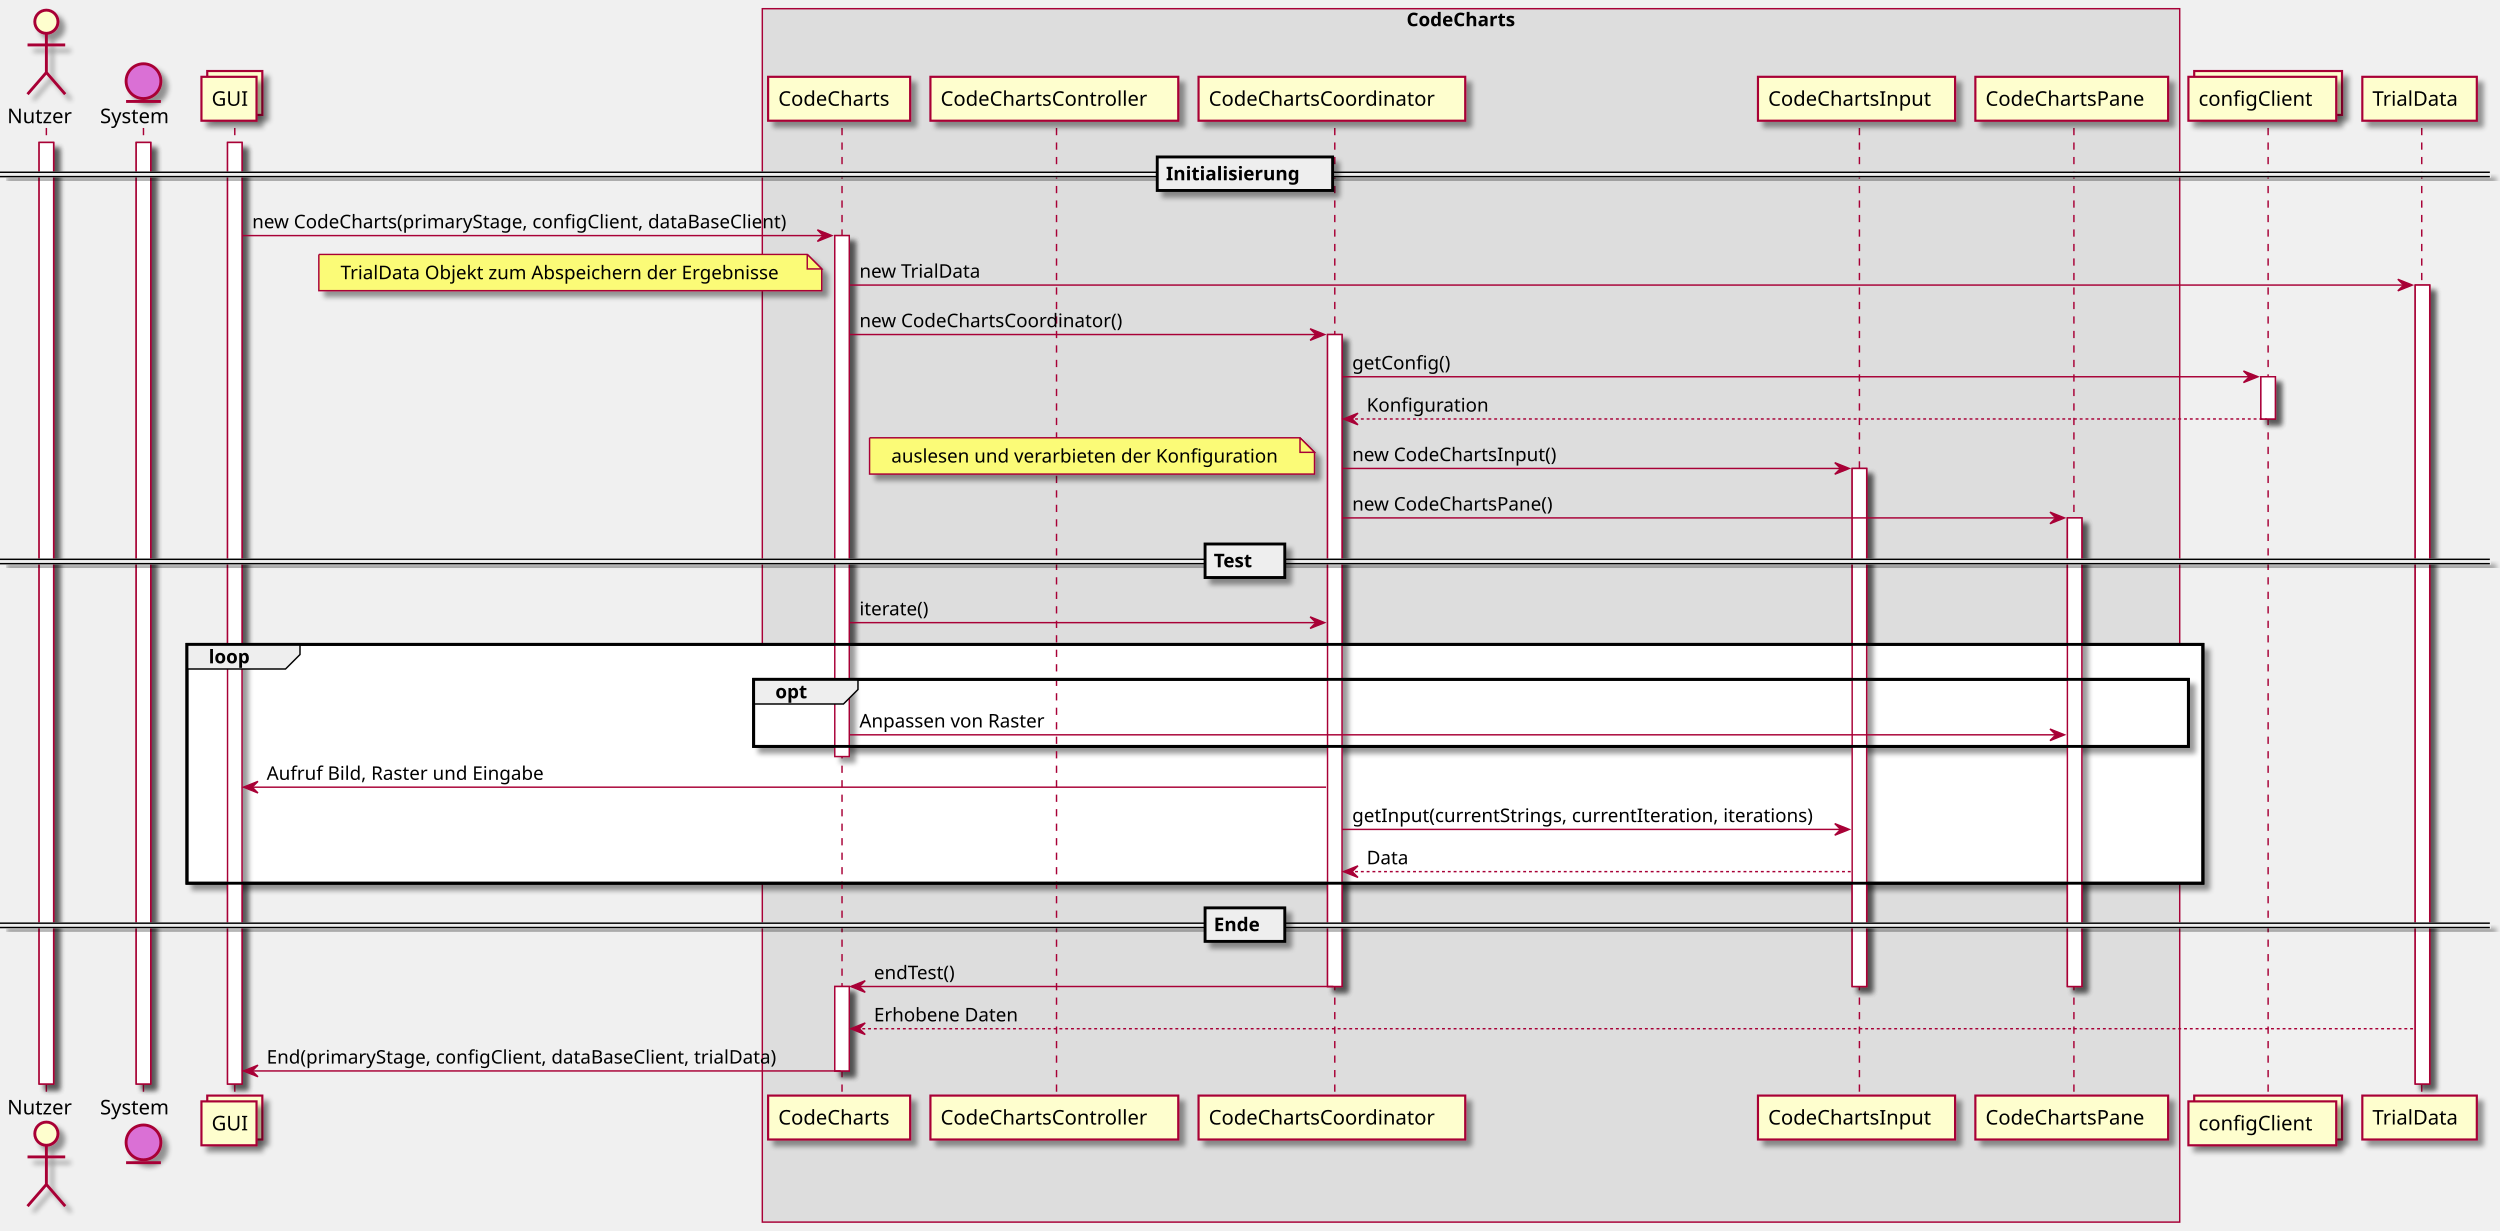
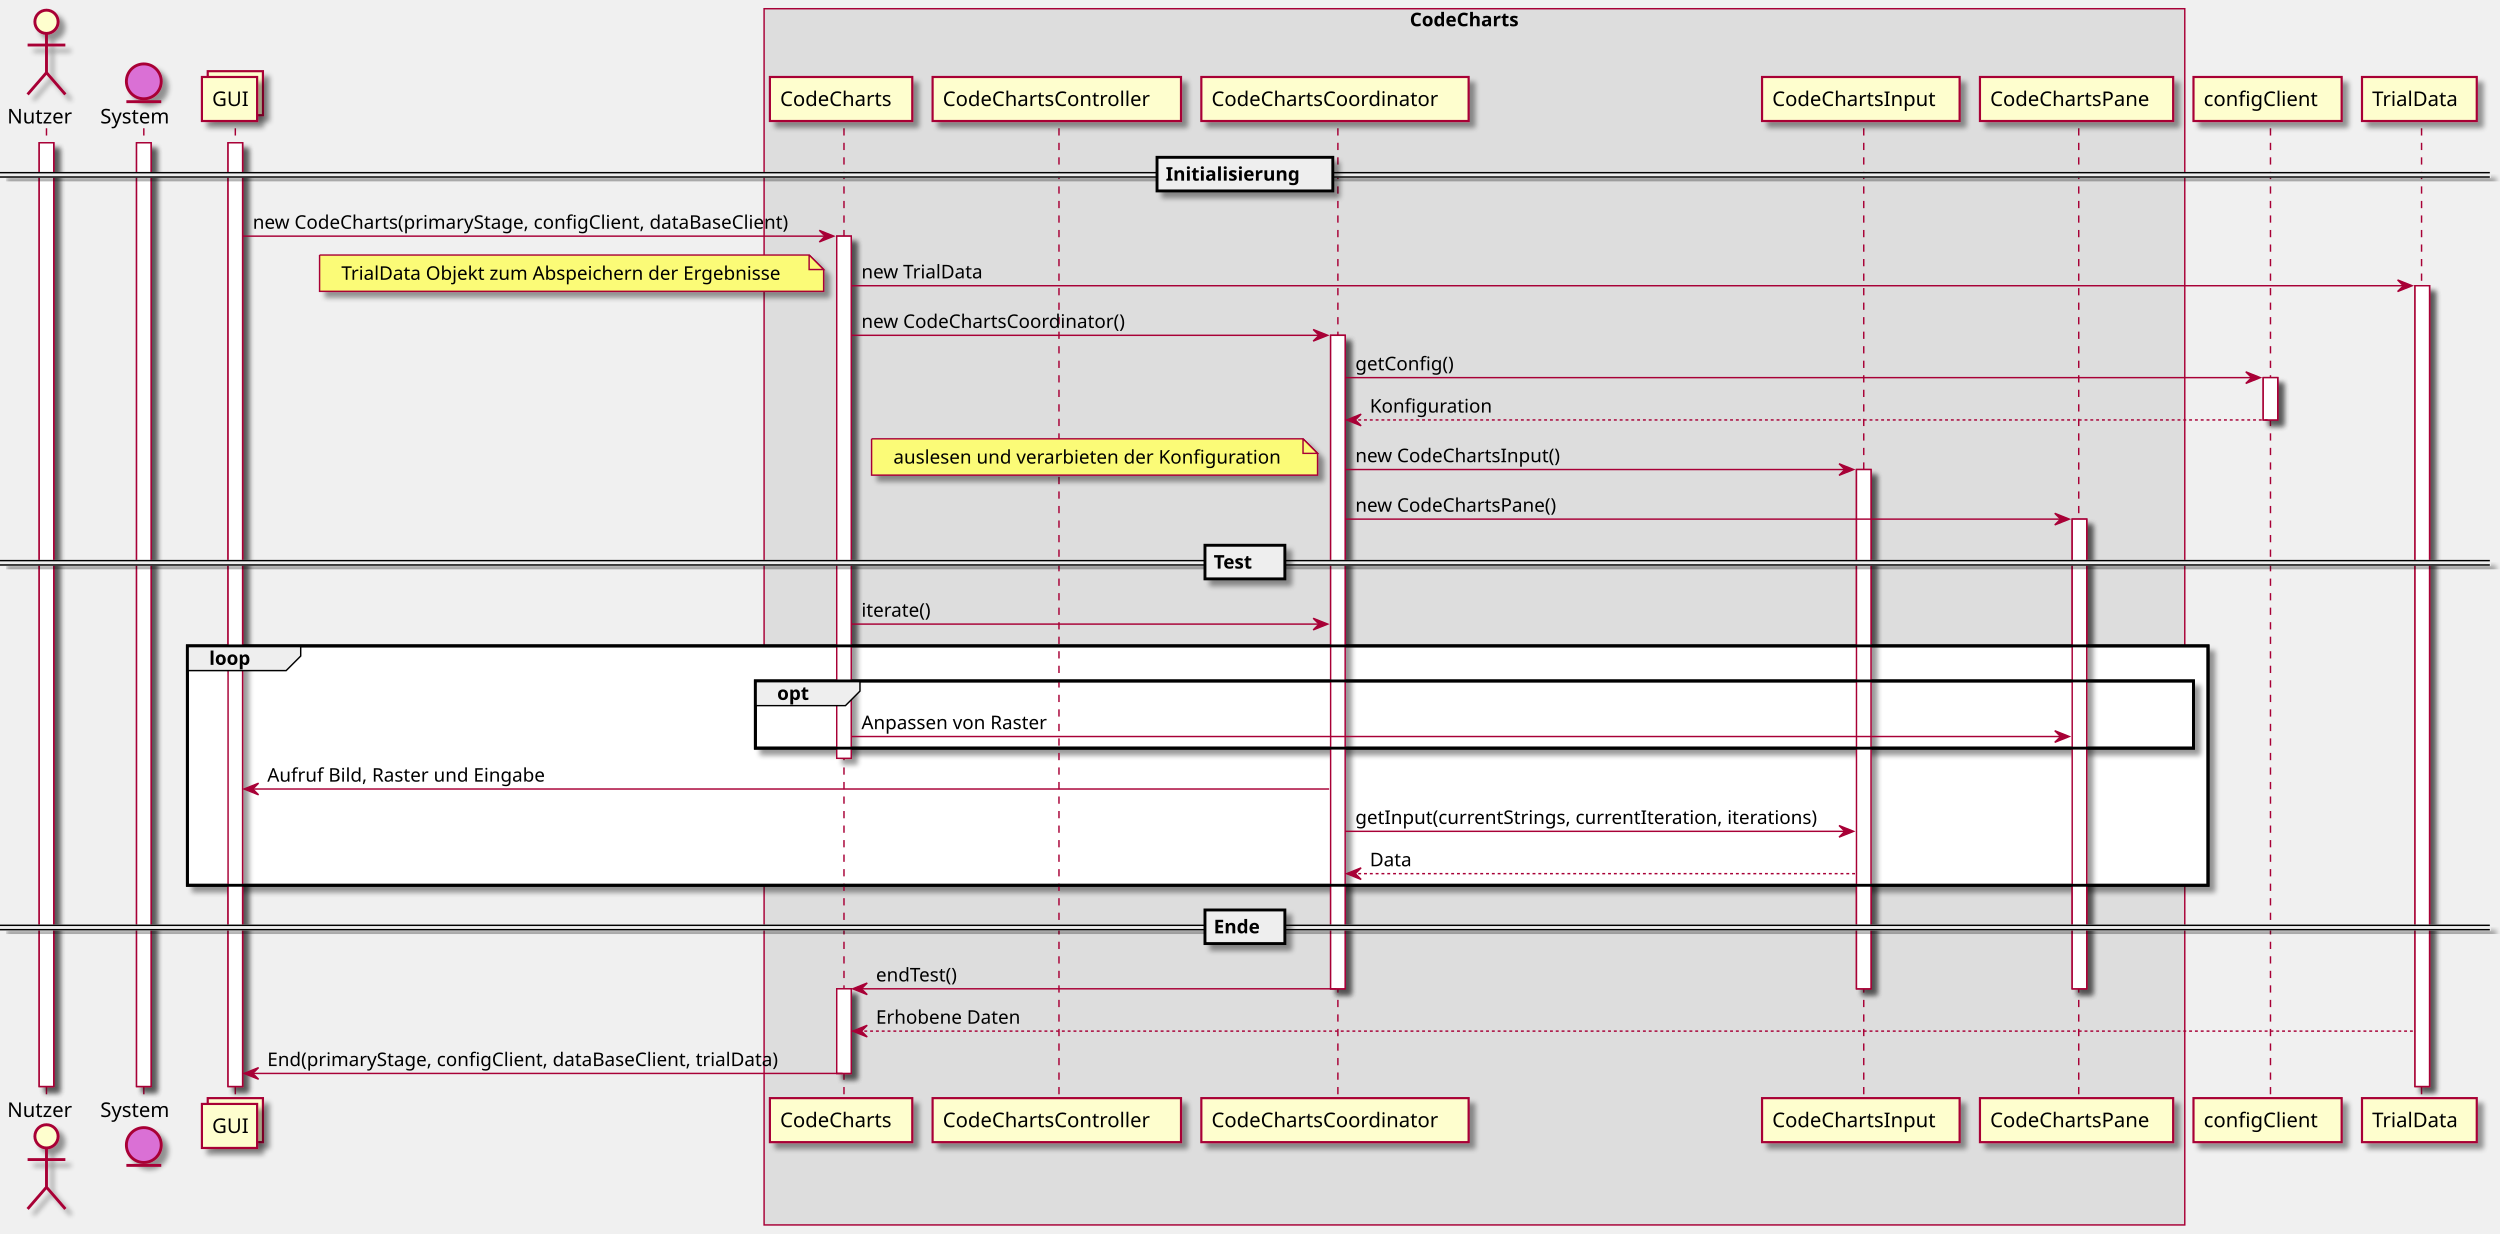
- <svg xmlns="http://www.w3.org/2000/svg" contentScriptType="application/ecmascript" contentStyleType="text/css" height="849px" preserveAspectRatio="none" style="width:1725px;height:849px;background:#FFFFFF;" version="1.1" viewBox="0 0 1725 849" width="1725px" zoomAndPan="magnify">
+ <svg xmlns="http://www.w3.org/2000/svg" contentScriptType="application/ecmascript" contentStyleType="text/css" height="849px" preserveAspectRatio="none" style="width:1721px;height:849px;background:#FFFFFF;" version="1.1" viewBox="0 0 1721 849" width="1721px" zoomAndPan="magnify">
  <defs>
-     <filter height="300%" id="fc5fi1wedt768" width="300%" x="-1" y="-1">
+     <filter height="300%" id="fg6ybosnzffri" width="300%" x="-1" y="-1">
      <feGaussianBlur result="blurOut" stdDeviation="2.0" />
      <feColorMatrix in="blurOut" result="blurOut2" type="matrix" values="0 0 0 0 0 0 0 0 0 0 0 0 0 0 0 0 0 0 .4 0" />
      <feOffset dx="4.0" dy="4.0" in="blurOut2" result="blurOut3" />
      <feBlend in="SourceGraphic" in2="blurOut3" mode="normal" />
    </filter>
  </defs>
  <g>
    <rect fill="#DDDDDD" height="837.25" style="stroke:#A80036;stroke-width:1.0;" width="978" x="526" y="6" />
    <text fill="#000000" font-family="sans-serif" font-size="13" font-weight="bold" lengthAdjust="spacing" textLength="89" x="970.5" y="18.067">CodeCharts</text>
-     <rect fill="#FFFFFF" filter="url(#fc5fi1wedt768)" height="649.656" style="stroke:#A80036;stroke-width:1.0;" width="10" x="27" y="98.297" />
-     <rect fill="#FFFFFF" filter="url(#fc5fi1wedt768)" height="649.656" style="stroke:#A80036;stroke-width:1.0;" width="10" x="94" y="98.297" />
-     <rect fill="#FFFFFF" filter="url(#fc5fi1wedt768)" height="649.656" style="stroke:#A80036;stroke-width:1.0;" width="10" x="157" y="98.297" />
-     <rect fill="#FFFFFF" filter="url(#fc5fi1wedt768)" height="359.461" style="stroke:#A80036;stroke-width:1.0;" width="10" x="576" y="162.562" />
-     <rect fill="#FFFFFF" filter="url(#fc5fi1wedt768)" height="58.266" style="stroke:#A80036;stroke-width:1.0;" width="10" x="576" y="680.688" />
-     <rect fill="#FFFFFF" filter="url(#fc5fi1wedt768)" height="449.859" style="stroke:#A80036;stroke-width:1.0;" width="10" x="916" y="230.828" />
-     <rect fill="#FFFFFF" filter="url(#fc5fi1wedt768)" height="357.461" style="stroke:#A80036;stroke-width:1.0;" width="10" x="1278" y="323.227" />
-     <rect fill="#FFFFFF" filter="url(#fc5fi1wedt768)" height="323.328" style="stroke:#A80036;stroke-width:1.0;" width="10" x="1426.5" y="357.359" />
-     <rect fill="#FFFFFF" filter="url(#fc5fi1wedt768)" height="29.133" style="stroke:#A80036;stroke-width:1.0;" width="10" x="1560" y="259.961" />
-     <rect fill="#FFFFFF" filter="url(#fc5fi1wedt768)" height="551.258" style="stroke:#A80036;stroke-width:1.0;" width="10" x="1666.5" y="196.695" />
-     <rect fill="#FFFFFF" filter="url(#fc5fi1wedt768)" height="164.797" style="stroke:#000000;stroke-width:2.0;" width="1391" x="129" y="444.625" />
-     <rect fill="#FFFFFF" filter="url(#fc5fi1wedt768)" height="46.266" style="stroke:#000000;stroke-width:2.0;" width="990" x="520" y="468.758" />
+     <rect fill="#FFFFFF" filter="url(#fg6ybosnzffri)" height="649.656" style="stroke:#A80036;stroke-width:1.0;" width="10" x="27" y="98.297" />
+     <rect fill="#FFFFFF" filter="url(#fg6ybosnzffri)" height="649.656" style="stroke:#A80036;stroke-width:1.0;" width="10" x="94" y="98.297" />
+     <rect fill="#FFFFFF" filter="url(#fg6ybosnzffri)" height="649.656" style="stroke:#A80036;stroke-width:1.0;" width="10" x="157" y="98.297" />
+     <rect fill="#FFFFFF" filter="url(#fg6ybosnzffri)" height="359.461" style="stroke:#A80036;stroke-width:1.0;" width="10" x="576" y="162.562" />
+     <rect fill="#FFFFFF" filter="url(#fg6ybosnzffri)" height="58.266" style="stroke:#A80036;stroke-width:1.0;" width="10" x="576" y="680.688" />
+     <rect fill="#FFFFFF" filter="url(#fg6ybosnzffri)" height="449.859" style="stroke:#A80036;stroke-width:1.0;" width="10" x="916" y="230.828" />
+     <rect fill="#FFFFFF" filter="url(#fg6ybosnzffri)" height="357.461" style="stroke:#A80036;stroke-width:1.0;" width="10" x="1278" y="323.227" />
+     <rect fill="#FFFFFF" filter="url(#fg6ybosnzffri)" height="323.328" style="stroke:#A80036;stroke-width:1.0;" width="10" x="1426.5" y="357.359" />
+     <rect fill="#FFFFFF" filter="url(#fg6ybosnzffri)" height="29.133" style="stroke:#A80036;stroke-width:1.0;" width="10" x="1558" y="259.961" />
+     <rect fill="#FFFFFF" filter="url(#fg6ybosnzffri)" height="551.258" style="stroke:#A80036;stroke-width:1.0;" width="10" x="1662.5" y="196.695" />
+     <rect fill="#FFFFFF" filter="url(#fg6ybosnzffri)" height="164.797" style="stroke:#000000;stroke-width:2.0;" width="1391" x="129" y="444.625" />
+     <rect fill="#FFFFFF" filter="url(#fg6ybosnzffri)" height="46.266" style="stroke:#000000;stroke-width:2.0;" width="990" x="520" y="468.758" />
    <line style="stroke:#A80036;stroke-width:1.0;stroke-dasharray:5.0,5.0;" x1="32" x2="32" y1="88.297" y2="756.953" />
    <line style="stroke:#A80036;stroke-width:1.0;stroke-dasharray:5.0,5.0;" x1="99" x2="99" y1="88.297" y2="756.953" />
    <line style="stroke:#A80036;stroke-width:1.0;stroke-dasharray:5.0,5.0;" x1="162" x2="162" y1="88.297" y2="756.953" />
    <line style="stroke:#A80036;stroke-width:1.0;stroke-dasharray:5.0,5.0;" x1="581" x2="581" y1="88.297" y2="756.953" />
    <line style="stroke:#A80036;stroke-width:1.0;stroke-dasharray:5.0,5.0;" x1="729" x2="729" y1="88.297" y2="756.953" />
    <line style="stroke:#A80036;stroke-width:1.0;stroke-dasharray:5.0,5.0;" x1="921" x2="921" y1="88.297" y2="756.953" />
    <line style="stroke:#A80036;stroke-width:1.0;stroke-dasharray:5.0,5.0;" x1="1283" x2="1283" y1="88.297" y2="756.953" />
    <line style="stroke:#A80036;stroke-width:1.0;stroke-dasharray:5.0,5.0;" x1="1431" x2="1431" y1="88.297" y2="756.953" />
-     <line style="stroke:#A80036;stroke-width:1.0;stroke-dasharray:5.0,5.0;" x1="1565" x2="1565" y1="88.297" y2="756.953" />
-     <line style="stroke:#A80036;stroke-width:1.0;stroke-dasharray:5.0,5.0;" x1="1671" x2="1671" y1="88.297" y2="756.953" />
+     <line style="stroke:#A80036;stroke-width:1.0;stroke-dasharray:5.0,5.0;" x1="1563" x2="1563" y1="88.297" y2="756.953" />
+     <line style="stroke:#A80036;stroke-width:1.0;stroke-dasharray:5.0,5.0;" x1="1667" x2="1667" y1="88.297" y2="756.953" />
    <text fill="#000000" font-family="sans-serif" font-size="14" lengthAdjust="spacing" textLength="48" x="5" y="84.995">Nutzer</text>
-     <ellipse cx="32" cy="15" fill="#FEFECE" filter="url(#fc5fi1wedt768)" rx="8" ry="8" style="stroke:#A80036;stroke-width:2.0;" />
-     <path d="M32,23 L32,50 M19,31 L45,31 M32,50 L19,65 M32,50 L45,65 " fill="none" filter="url(#fc5fi1wedt768)" style="stroke:#A80036;stroke-width:2.0;" />
+     <ellipse cx="32" cy="15" fill="#FEFECE" filter="url(#fg6ybosnzffri)" rx="8" ry="8" style="stroke:#A80036;stroke-width:2.0;" />
+     <path d="M32,23 L32,50 M19,31 L45,31 M32,50 L19,65 M32,50 L45,65 " fill="none" filter="url(#fg6ybosnzffri)" style="stroke:#A80036;stroke-width:2.0;" />
    <text fill="#000000" font-family="sans-serif" font-size="14" lengthAdjust="spacing" textLength="48" x="5" y="768.948">Nutzer</text>
-     <ellipse cx="32" cy="782.25" fill="#FEFECE" filter="url(#fc5fi1wedt768)" rx="8" ry="8" style="stroke:#A80036;stroke-width:2.0;" />
-     <path d="M32,790.25 L32,817.25 M19,798.25 L45,798.25 M32,817.25 L19,832.25 M32,817.25 L45,832.25 " fill="none" filter="url(#fc5fi1wedt768)" style="stroke:#A80036;stroke-width:2.0;" />
+     <ellipse cx="32" cy="782.25" fill="#FEFECE" filter="url(#fg6ybosnzffri)" rx="8" ry="8" style="stroke:#A80036;stroke-width:2.0;" />
+     <path d="M32,790.25 L32,817.25 M19,798.25 L45,798.25 M32,817.25 L19,832.25 M32,817.25 L45,832.25 " fill="none" filter="url(#fg6ybosnzffri)" style="stroke:#A80036;stroke-width:2.0;" />
    <text fill="#000000" font-family="sans-serif" font-size="14" lengthAdjust="spacing" textLength="54" x="69" y="84.995">System</text>
-     <ellipse cx="99" cy="56" fill="#DA70D5" filter="url(#fc5fi1wedt768)" rx="12" ry="12" style="stroke:#A80036;stroke-width:2.0;" />
+     <ellipse cx="99" cy="56" fill="#DA70D5" filter="url(#fg6ybosnzffri)" rx="12" ry="12" style="stroke:#A80036;stroke-width:2.0;" />
    <line style="stroke:#A80036;stroke-width:2.0;" x1="87" x2="111" y1="70" y2="70" />
    <text fill="#000000" font-family="sans-serif" font-size="14" lengthAdjust="spacing" textLength="54" x="69" y="768.948">System</text>
-     <ellipse cx="99" cy="788.25" fill="#DA70D5" filter="url(#fc5fi1wedt768)" rx="12" ry="12" style="stroke:#A80036;stroke-width:2.0;" />
+     <ellipse cx="99" cy="788.25" fill="#DA70D5" filter="url(#fg6ybosnzffri)" rx="12" ry="12" style="stroke:#A80036;stroke-width:2.0;" />
    <line style="stroke:#A80036;stroke-width:2.0;" x1="87" x2="111" y1="802.25" y2="802.25" />
-     <rect fill="#FEFECE" filter="url(#fc5fi1wedt768)" height="30.297" style="stroke:#A80036;stroke-width:1.5;" width="38" x="143" y="49" />
-     <rect fill="#FEFECE" filter="url(#fc5fi1wedt768)" height="30.297" style="stroke:#A80036;stroke-width:1.5;" width="38" x="139" y="53" />
+     <rect fill="#FEFECE" filter="url(#fg6ybosnzffri)" height="30.297" style="stroke:#A80036;stroke-width:1.5;" width="38" x="143" y="49" />
+     <rect fill="#FEFECE" filter="url(#fg6ybosnzffri)" height="30.297" style="stroke:#A80036;stroke-width:1.5;" width="38" x="139" y="53" />
    <text fill="#000000" font-family="sans-serif" font-size="14" lengthAdjust="spacing" textLength="24" x="146" y="72.995">GUI</text>
-     <rect fill="#FEFECE" filter="url(#fc5fi1wedt768)" height="30.297" style="stroke:#A80036;stroke-width:1.5;" width="38" x="143" y="755.953" />
-     <rect fill="#FEFECE" filter="url(#fc5fi1wedt768)" height="30.297" style="stroke:#A80036;stroke-width:1.5;" width="38" x="139" y="759.953" />
+     <rect fill="#FEFECE" filter="url(#fg6ybosnzffri)" height="30.297" style="stroke:#A80036;stroke-width:1.5;" width="38" x="143" y="755.953" />
+     <rect fill="#FEFECE" filter="url(#fg6ybosnzffri)" height="30.297" style="stroke:#A80036;stroke-width:1.5;" width="38" x="139" y="759.953" />
    <text fill="#000000" font-family="sans-serif" font-size="14" lengthAdjust="spacing" textLength="24" x="146" y="779.948">GUI</text>
-     <rect fill="#FEFECE" filter="url(#fc5fi1wedt768)" height="30.297" style="stroke:#A80036;stroke-width:1.5;" width="98" x="530" y="53" />
+     <rect fill="#FEFECE" filter="url(#fg6ybosnzffri)" height="30.297" style="stroke:#A80036;stroke-width:1.5;" width="98" x="530" y="53" />
    <text fill="#000000" font-family="sans-serif" font-size="14" lengthAdjust="spacing" textLength="84" x="537" y="72.995">CodeCharts</text>
-     <rect fill="#FEFECE" filter="url(#fc5fi1wedt768)" height="30.297" style="stroke:#A80036;stroke-width:1.5;" width="98" x="530" y="755.953" />
+     <rect fill="#FEFECE" filter="url(#fg6ybosnzffri)" height="30.297" style="stroke:#A80036;stroke-width:1.5;" width="98" x="530" y="755.953" />
    <text fill="#000000" font-family="sans-serif" font-size="14" lengthAdjust="spacing" textLength="84" x="537" y="775.948">CodeCharts</text>
-     <rect fill="#FEFECE" filter="url(#fc5fi1wedt768)" height="30.297" style="stroke:#A80036;stroke-width:1.5;" width="171" x="642" y="53" />
+     <rect fill="#FEFECE" filter="url(#fg6ybosnzffri)" height="30.297" style="stroke:#A80036;stroke-width:1.5;" width="171" x="642" y="53" />
    <text fill="#000000" font-family="sans-serif" font-size="14" lengthAdjust="spacing" textLength="157" x="649" y="72.995">CodeChartsController</text>
-     <rect fill="#FEFECE" filter="url(#fc5fi1wedt768)" height="30.297" style="stroke:#A80036;stroke-width:1.5;" width="171" x="642" y="755.953" />
+     <rect fill="#FEFECE" filter="url(#fg6ybosnzffri)" height="30.297" style="stroke:#A80036;stroke-width:1.5;" width="171" x="642" y="755.953" />
    <text fill="#000000" font-family="sans-serif" font-size="14" lengthAdjust="spacing" textLength="157" x="649" y="775.948">CodeChartsController</text>
-     <rect fill="#FEFECE" filter="url(#fc5fi1wedt768)" height="30.297" style="stroke:#A80036;stroke-width:1.5;" width="184" x="827" y="53" />
+     <rect fill="#FEFECE" filter="url(#fg6ybosnzffri)" height="30.297" style="stroke:#A80036;stroke-width:1.5;" width="184" x="827" y="53" />
    <text fill="#000000" font-family="sans-serif" font-size="14" lengthAdjust="spacing" textLength="170" x="834" y="72.995">CodeChartsCoordinator</text>
-     <rect fill="#FEFECE" filter="url(#fc5fi1wedt768)" height="30.297" style="stroke:#A80036;stroke-width:1.5;" width="184" x="827" y="755.953" />
+     <rect fill="#FEFECE" filter="url(#fg6ybosnzffri)" height="30.297" style="stroke:#A80036;stroke-width:1.5;" width="184" x="827" y="755.953" />
    <text fill="#000000" font-family="sans-serif" font-size="14" lengthAdjust="spacing" textLength="170" x="834" y="775.948">CodeChartsCoordinator</text>
-     <rect fill="#FEFECE" filter="url(#fc5fi1wedt768)" height="30.297" style="stroke:#A80036;stroke-width:1.5;" width="136" x="1213" y="53" />
+     <rect fill="#FEFECE" filter="url(#fg6ybosnzffri)" height="30.297" style="stroke:#A80036;stroke-width:1.5;" width="136" x="1213" y="53" />
    <text fill="#000000" font-family="sans-serif" font-size="14" lengthAdjust="spacing" textLength="122" x="1220" y="72.995">CodeChartsInput</text>
-     <rect fill="#FEFECE" filter="url(#fc5fi1wedt768)" height="30.297" style="stroke:#A80036;stroke-width:1.5;" width="136" x="1213" y="755.953" />
+     <rect fill="#FEFECE" filter="url(#fg6ybosnzffri)" height="30.297" style="stroke:#A80036;stroke-width:1.5;" width="136" x="1213" y="755.953" />
    <text fill="#000000" font-family="sans-serif" font-size="14" lengthAdjust="spacing" textLength="122" x="1220" y="775.948">CodeChartsInput</text>
-     <rect fill="#FEFECE" filter="url(#fc5fi1wedt768)" height="30.297" style="stroke:#A80036;stroke-width:1.5;" width="133" x="1363" y="53" />
+     <rect fill="#FEFECE" filter="url(#fg6ybosnzffri)" height="30.297" style="stroke:#A80036;stroke-width:1.5;" width="133" x="1363" y="53" />
    <text fill="#000000" font-family="sans-serif" font-size="14" lengthAdjust="spacing" textLength="119" x="1370" y="72.995">CodeChartsPane</text>
-     <rect fill="#FEFECE" filter="url(#fc5fi1wedt768)" height="30.297" style="stroke:#A80036;stroke-width:1.5;" width="133" x="1363" y="755.953" />
+     <rect fill="#FEFECE" filter="url(#fg6ybosnzffri)" height="30.297" style="stroke:#A80036;stroke-width:1.5;" width="133" x="1363" y="755.953" />
    <text fill="#000000" font-family="sans-serif" font-size="14" lengthAdjust="spacing" textLength="119" x="1370" y="775.948">CodeChartsPane</text>
-     <rect fill="#FEFECE" filter="url(#fc5fi1wedt768)" height="30.297" style="stroke:#A80036;stroke-width:1.5;" width="102" x="1514" y="49" />
-     <rect fill="#FEFECE" filter="url(#fc5fi1wedt768)" height="30.297" style="stroke:#A80036;stroke-width:1.5;" width="102" x="1510" y="53" />
+     <rect fill="#FEFECE" filter="url(#fg6ybosnzffri)" height="30.297" style="stroke:#A80036;stroke-width:1.5;" width="102" x="1510" y="53" />
    <text fill="#000000" font-family="sans-serif" font-size="14" lengthAdjust="spacing" textLength="88" x="1517" y="72.995">configClient</text>
-     <rect fill="#FEFECE" filter="url(#fc5fi1wedt768)" height="30.297" style="stroke:#A80036;stroke-width:1.5;" width="102" x="1514" y="755.953" />
-     <rect fill="#FEFECE" filter="url(#fc5fi1wedt768)" height="30.297" style="stroke:#A80036;stroke-width:1.5;" width="102" x="1510" y="759.953" />
-     <text fill="#000000" font-family="sans-serif" font-size="14" lengthAdjust="spacing" textLength="88" x="1517" y="779.948">configClient</text>
-     <rect fill="#FEFECE" filter="url(#fc5fi1wedt768)" height="30.297" style="stroke:#A80036;stroke-width:1.5;" width="79" x="1630" y="53" />
-     <text fill="#000000" font-family="sans-serif" font-size="14" lengthAdjust="spacing" textLength="65" x="1637" y="72.995">TrialData</text>
-     <rect fill="#FEFECE" filter="url(#fc5fi1wedt768)" height="30.297" style="stroke:#A80036;stroke-width:1.5;" width="79" x="1630" y="755.953" />
-     <text fill="#000000" font-family="sans-serif" font-size="14" lengthAdjust="spacing" textLength="65" x="1637" y="775.948">TrialData</text>
-     <rect fill="#FFFFFF" filter="url(#fc5fi1wedt768)" height="649.656" style="stroke:#A80036;stroke-width:1.0;" width="10" x="27" y="98.297" />
-     <rect fill="#FFFFFF" filter="url(#fc5fi1wedt768)" height="649.656" style="stroke:#A80036;stroke-width:1.0;" width="10" x="94" y="98.297" />
-     <rect fill="#FFFFFF" filter="url(#fc5fi1wedt768)" height="649.656" style="stroke:#A80036;stroke-width:1.0;" width="10" x="157" y="98.297" />
-     <rect fill="#FFFFFF" filter="url(#fc5fi1wedt768)" height="359.461" style="stroke:#A80036;stroke-width:1.0;" width="10" x="576" y="162.562" />
-     <rect fill="#FFFFFF" filter="url(#fc5fi1wedt768)" height="58.266" style="stroke:#A80036;stroke-width:1.0;" width="10" x="576" y="680.688" />
-     <rect fill="#FFFFFF" filter="url(#fc5fi1wedt768)" height="449.859" style="stroke:#A80036;stroke-width:1.0;" width="10" x="916" y="230.828" />
-     <rect fill="#FFFFFF" filter="url(#fc5fi1wedt768)" height="357.461" style="stroke:#A80036;stroke-width:1.0;" width="10" x="1278" y="323.227" />
-     <rect fill="#FFFFFF" filter="url(#fc5fi1wedt768)" height="323.328" style="stroke:#A80036;stroke-width:1.0;" width="10" x="1426.5" y="357.359" />
-     <rect fill="#FFFFFF" filter="url(#fc5fi1wedt768)" height="29.133" style="stroke:#A80036;stroke-width:1.0;" width="10" x="1560" y="259.961" />
-     <rect fill="#FFFFFF" filter="url(#fc5fi1wedt768)" height="551.258" style="stroke:#A80036;stroke-width:1.0;" width="10" x="1666.5" y="196.695" />
-     <rect fill="#EEEEEE" filter="url(#fc5fi1wedt768)" height="3" style="stroke:#EEEEEE;stroke-width:1.0;" width="1718" x="0" y="118.863" />
-     <line style="stroke:#000000;stroke-width:1.0;" x1="0" x2="1718" y1="118.863" y2="118.863" />
-     <line style="stroke:#000000;stroke-width:1.0;" x1="0" x2="1718" y1="121.863" y2="121.863" />
-     <rect fill="#EEEEEE" filter="url(#fc5fi1wedt768)" height="23.133" style="stroke:#000000;stroke-width:2.0;" width="121" x="798.5" y="108.297" />
-     <text fill="#000000" font-family="sans-serif" font-size="13" font-weight="bold" lengthAdjust="spacing" textLength="102" x="804.5" y="124.364">Initialisierung</text>
+     <rect fill="#FEFECE" filter="url(#fg6ybosnzffri)" height="30.297" style="stroke:#A80036;stroke-width:1.5;" width="102" x="1510" y="755.953" />
+     <text fill="#000000" font-family="sans-serif" font-size="14" lengthAdjust="spacing" textLength="88" x="1517" y="775.948">configClient</text>
+     <rect fill="#FEFECE" filter="url(#fg6ybosnzffri)" height="30.297" style="stroke:#A80036;stroke-width:1.5;" width="79" x="1626" y="53" />
+     <text fill="#000000" font-family="sans-serif" font-size="14" lengthAdjust="spacing" textLength="65" x="1633" y="72.995">TrialData</text>
+     <rect fill="#FEFECE" filter="url(#fg6ybosnzffri)" height="30.297" style="stroke:#A80036;stroke-width:1.5;" width="79" x="1626" y="755.953" />
+     <text fill="#000000" font-family="sans-serif" font-size="14" lengthAdjust="spacing" textLength="65" x="1633" y="775.948">TrialData</text>
+     <rect fill="#FFFFFF" filter="url(#fg6ybosnzffri)" height="649.656" style="stroke:#A80036;stroke-width:1.0;" width="10" x="27" y="98.297" />
+     <rect fill="#FFFFFF" filter="url(#fg6ybosnzffri)" height="649.656" style="stroke:#A80036;stroke-width:1.0;" width="10" x="94" y="98.297" />
+     <rect fill="#FFFFFF" filter="url(#fg6ybosnzffri)" height="649.656" style="stroke:#A80036;stroke-width:1.0;" width="10" x="157" y="98.297" />
+     <rect fill="#FFFFFF" filter="url(#fg6ybosnzffri)" height="359.461" style="stroke:#A80036;stroke-width:1.0;" width="10" x="576" y="162.562" />
+     <rect fill="#FFFFFF" filter="url(#fg6ybosnzffri)" height="58.266" style="stroke:#A80036;stroke-width:1.0;" width="10" x="576" y="680.688" />
+     <rect fill="#FFFFFF" filter="url(#fg6ybosnzffri)" height="449.859" style="stroke:#A80036;stroke-width:1.0;" width="10" x="916" y="230.828" />
+     <rect fill="#FFFFFF" filter="url(#fg6ybosnzffri)" height="357.461" style="stroke:#A80036;stroke-width:1.0;" width="10" x="1278" y="323.227" />
+     <rect fill="#FFFFFF" filter="url(#fg6ybosnzffri)" height="323.328" style="stroke:#A80036;stroke-width:1.0;" width="10" x="1426.5" y="357.359" />
+     <rect fill="#FFFFFF" filter="url(#fg6ybosnzffri)" height="29.133" style="stroke:#A80036;stroke-width:1.0;" width="10" x="1558" y="259.961" />
+     <rect fill="#FFFFFF" filter="url(#fg6ybosnzffri)" height="551.258" style="stroke:#A80036;stroke-width:1.0;" width="10" x="1662.5" y="196.695" />
+     <rect fill="#EEEEEE" filter="url(#fg6ybosnzffri)" height="3" style="stroke:#EEEEEE;stroke-width:1.0;" width="1714" x="0" y="118.863" />
+     <line style="stroke:#000000;stroke-width:1.0;" x1="0" x2="1714" y1="118.863" y2="118.863" />
+     <line style="stroke:#000000;stroke-width:1.0;" x1="0" x2="1714" y1="121.863" y2="121.863" />
+     <rect fill="#EEEEEE" filter="url(#fg6ybosnzffri)" height="23.133" style="stroke:#000000;stroke-width:2.0;" width="121" x="796.5" y="108.297" />
+     <text fill="#000000" font-family="sans-serif" font-size="13" font-weight="bold" lengthAdjust="spacing" textLength="102" x="802.5" y="124.364">Initialisierung</text>
    <polygon fill="#A80036" points="564,158.562,574,162.562,564,166.562,568,162.562" style="stroke:#A80036;stroke-width:1.0;" />
    <line style="stroke:#A80036;stroke-width:1.0;" x1="167" x2="570" y1="162.562" y2="162.562" />
    <text fill="#000000" font-family="sans-serif" font-size="13" lengthAdjust="spacing" textLength="390" x="174" y="157.497">new CodeCharts(primaryStage, configClient, dataBaseClient)</text>
-     <polygon fill="#A80036" points="1654.5,192.695,1664.5,196.695,1654.5,200.695,1658.5,196.695" style="stroke:#A80036;stroke-width:1.0;" />
-     <line style="stroke:#A80036;stroke-width:1.0;" x1="586" x2="1660.5" y1="196.695" y2="196.695" />
+     <polygon fill="#A80036" points="1650.5,192.695,1660.5,196.695,1650.5,200.695,1654.5,196.695" style="stroke:#A80036;stroke-width:1.0;" />
+     <line style="stroke:#A80036;stroke-width:1.0;" x1="586" x2="1656.5" y1="196.695" y2="196.695" />
    <text fill="#000000" font-family="sans-serif" font-size="13" lengthAdjust="spacing" textLength="89" x="593" y="191.629">new TrialData</text>
-     <path d="M220,175.562 L220,200.562 L567,200.562 L567,185.562 L557,175.562 L220,175.562 " fill="#FBFB77" filter="url(#fc5fi1wedt768)" style="stroke:#A80036;stroke-width:1.0;" />
+     <path d="M220,175.562 L220,200.562 L567,200.562 L567,185.562 L557,175.562 L220,175.562 " fill="#FBFB77" filter="url(#fg6ybosnzffri)" style="stroke:#A80036;stroke-width:1.0;" />
    <path d="M557,175.562 L557,185.562 L567,185.562 L557,175.562 " fill="#FBFB77" style="stroke:#A80036;stroke-width:1.0;" />
    <text fill="#000000" font-family="sans-serif" font-size="13" lengthAdjust="spacing" textLength="317" x="235" y="192.629">TrialData Objekt zum Abspeichern der Ergebnisse</text>
    <polygon fill="#A80036" points="904,226.828,914,230.828,904,234.828,908,230.828" style="stroke:#A80036;stroke-width:1.0;" />
    <line style="stroke:#A80036;stroke-width:1.0;" x1="586" x2="910" y1="230.828" y2="230.828" />
    <text fill="#000000" font-family="sans-serif" font-size="13" lengthAdjust="spacing" textLength="191" x="593" y="225.762">new CodeChartsCoordinator()</text>
-     <polygon fill="#A80036" points="1548,255.961,1558,259.961,1548,263.961,1552,259.961" style="stroke:#A80036;stroke-width:1.0;" />
-     <line style="stroke:#A80036;stroke-width:1.0;" x1="926" x2="1554" y1="259.961" y2="259.961" />
+     <polygon fill="#A80036" points="1546,255.961,1556,259.961,1546,263.961,1550,259.961" style="stroke:#A80036;stroke-width:1.0;" />
+     <line style="stroke:#A80036;stroke-width:1.0;" x1="926" x2="1552" y1="259.961" y2="259.961" />
    <text fill="#000000" font-family="sans-serif" font-size="13" lengthAdjust="spacing" textLength="72" x="933" y="254.895">getConfig()</text>
    <polygon fill="#A80036" points="937,285.094,927,289.094,937,293.094,933,289.094" style="stroke:#A80036;stroke-width:1.0;" />
-     <line style="stroke:#A80036;stroke-width:1.0;stroke-dasharray:2.0,2.0;" x1="931" x2="1564" y1="289.094" y2="289.094" />
+     <line style="stroke:#A80036;stroke-width:1.0;stroke-dasharray:2.0,2.0;" x1="931" x2="1562" y1="289.094" y2="289.094" />
    <text fill="#000000" font-family="sans-serif" font-size="13" lengthAdjust="spacing" textLength="85" x="943" y="284.028">Konfiguration</text>
    <polygon fill="#A80036" points="1266,319.227,1276,323.227,1266,327.227,1270,323.227" style="stroke:#A80036;stroke-width:1.0;" />
    <line style="stroke:#A80036;stroke-width:1.0;" x1="926" x2="1272" y1="323.227" y2="323.227" />
    <text fill="#000000" font-family="sans-serif" font-size="13" lengthAdjust="spacing" textLength="148" x="933" y="318.161">new CodeChartsInput()</text>
-     <path d="M600,302.094 L600,327.094 L907,327.094 L907,312.094 L897,302.094 L600,302.094 " fill="#FBFB77" filter="url(#fc5fi1wedt768)" style="stroke:#A80036;stroke-width:1.0;" />
+     <path d="M600,302.094 L600,327.094 L907,327.094 L907,312.094 L897,302.094 L600,302.094 " fill="#FBFB77" filter="url(#fg6ybosnzffri)" style="stroke:#A80036;stroke-width:1.0;" />
    <path d="M897,302.094 L897,312.094 L907,312.094 L897,302.094 " fill="#FBFB77" style="stroke:#A80036;stroke-width:1.0;" />
    <text fill="#000000" font-family="sans-serif" font-size="13" lengthAdjust="spacing" textLength="277" x="615" y="319.161">auslesen und verarbieten der Konfiguration</text>
    <polygon fill="#A80036" points="1414.5,353.359,1424.5,357.359,1414.5,361.359,1418.5,357.359" style="stroke:#A80036;stroke-width:1.0;" />
    <line style="stroke:#A80036;stroke-width:1.0;" x1="926" x2="1420.5" y1="357.359" y2="357.359" />
    <text fill="#000000" font-family="sans-serif" font-size="13" lengthAdjust="spacing" textLength="148" x="933" y="352.293">new CodeChartsPane()</text>
-     <rect fill="#EEEEEE" filter="url(#fc5fi1wedt768)" height="3" style="stroke:#EEEEEE;stroke-width:1.0;" width="1718" x="0" y="385.926" />
-     <line style="stroke:#000000;stroke-width:1.0;" x1="0" x2="1718" y1="385.926" y2="385.926" />
-     <line style="stroke:#000000;stroke-width:1.0;" x1="0" x2="1718" y1="388.926" y2="388.926" />
-     <rect fill="#EEEEEE" filter="url(#fc5fi1wedt768)" height="23.133" style="stroke:#000000;stroke-width:2.0;" width="55" x="831.5" y="375.359" />
-     <text fill="#000000" font-family="sans-serif" font-size="13" font-weight="bold" lengthAdjust="spacing" textLength="36" x="837.5" y="391.426">Test</text>
+     <rect fill="#EEEEEE" filter="url(#fg6ybosnzffri)" height="3" style="stroke:#EEEEEE;stroke-width:1.0;" width="1714" x="0" y="385.926" />
+     <line style="stroke:#000000;stroke-width:1.0;" x1="0" x2="1714" y1="385.926" y2="385.926" />
+     <line style="stroke:#000000;stroke-width:1.0;" x1="0" x2="1714" y1="388.926" y2="388.926" />
+     <rect fill="#EEEEEE" filter="url(#fg6ybosnzffri)" height="23.133" style="stroke:#000000;stroke-width:2.0;" width="55" x="829.5" y="375.359" />
+     <text fill="#000000" font-family="sans-serif" font-size="13" font-weight="bold" lengthAdjust="spacing" textLength="36" x="835.5" y="391.426">Test</text>
    <polygon fill="#A80036" points="904,425.625,914,429.625,904,433.625,908,429.625" style="stroke:#A80036;stroke-width:1.0;" />
    <line style="stroke:#A80036;stroke-width:1.0;" x1="586" x2="910" y1="429.625" y2="429.625" />
    <text fill="#000000" font-family="sans-serif" font-size="13" lengthAdjust="spacing" textLength="52" x="593" y="424.559">iterate()</text>
    <path d="M129,444.625 L207,444.625 L207,451.625 L197,461.625 L129,461.625 L129,444.625 " fill="#EEEEEE" style="stroke:#000000;stroke-width:1.0;" />
    <rect fill="none" height="164.797" style="stroke:#000000;stroke-width:2.0;" width="1391" x="129" y="444.625" />
    <text fill="#000000" font-family="sans-serif" font-size="13" font-weight="bold" lengthAdjust="spacing" textLength="33" x="144" y="457.692">loop</text>
    <path d="M520,468.758 L592,468.758 L592,475.758 L582,485.758 L520,485.758 L520,468.758 " fill="#EEEEEE" style="stroke:#000000;stroke-width:1.0;" />
    <rect fill="none" height="46.266" style="stroke:#000000;stroke-width:2.0;" width="990" x="520" y="468.758" />
    <text fill="#000000" font-family="sans-serif" font-size="13" font-weight="bold" lengthAdjust="spacing" textLength="27" x="535" y="481.825">opt</text>
    <polygon fill="#A80036" points="1414.5,503.023,1424.5,507.023,1414.5,511.023,1418.5,507.023" style="stroke:#A80036;stroke-width:1.0;" />
    <line style="stroke:#A80036;stroke-width:1.0;" x1="586" x2="1420.5" y1="507.023" y2="507.023" />
    <text fill="#000000" font-family="sans-serif" font-size="13" lengthAdjust="spacing" textLength="137" x="593" y="501.957">Anpassen von Raster</text>
    <polygon fill="#A80036" points="178,539.156,168,543.156,178,547.156,174,543.156" style="stroke:#A80036;stroke-width:1.0;" />
    <line style="stroke:#A80036;stroke-width:1.0;" x1="172" x2="915" y1="543.156" y2="543.156" />
    <text fill="#000000" font-family="sans-serif" font-size="13" lengthAdjust="spacing" textLength="199" x="184" y="538.09">Aufruf Bild, Raster und Eingabe</text>
    <polygon fill="#A80036" points="1266,568.289,1276,572.289,1266,576.289,1270,572.289" style="stroke:#A80036;stroke-width:1.0;" />
    <line style="stroke:#A80036;stroke-width:1.0;" x1="926" x2="1272" y1="572.289" y2="572.289" />
    <text fill="#000000" font-family="sans-serif" font-size="13" lengthAdjust="spacing" textLength="328" x="933" y="567.223">getInput(currentStrings, currentIteration, iterations)</text>
    <polygon fill="#A80036" points="937,597.422,927,601.422,937,605.422,933,601.422" style="stroke:#A80036;stroke-width:1.0;" />
    <line style="stroke:#A80036;stroke-width:1.0;stroke-dasharray:2.0,2.0;" x1="931" x2="1277" y1="601.422" y2="601.422" />
    <text fill="#000000" font-family="sans-serif" font-size="13" lengthAdjust="spacing" textLength="31" x="943" y="596.356">Data</text>
-     <rect fill="#EEEEEE" filter="url(#fc5fi1wedt768)" height="3" style="stroke:#EEEEEE;stroke-width:1.0;" width="1718" x="0" y="636.988" />
-     <line style="stroke:#000000;stroke-width:1.0;" x1="0" x2="1718" y1="636.988" y2="636.988" />
-     <line style="stroke:#000000;stroke-width:1.0;" x1="0" x2="1718" y1="639.988" y2="639.988" />
-     <rect fill="#EEEEEE" filter="url(#fc5fi1wedt768)" height="23.133" style="stroke:#000000;stroke-width:2.0;" width="55" x="831.5" y="626.422" />
-     <text fill="#000000" font-family="sans-serif" font-size="13" font-weight="bold" lengthAdjust="spacing" textLength="36" x="837.5" y="642.489">Ende</text>
+     <rect fill="#EEEEEE" filter="url(#fg6ybosnzffri)" height="3" style="stroke:#EEEEEE;stroke-width:1.0;" width="1714" x="0" y="636.988" />
+     <line style="stroke:#000000;stroke-width:1.0;" x1="0" x2="1714" y1="636.988" y2="636.988" />
+     <line style="stroke:#000000;stroke-width:1.0;" x1="0" x2="1714" y1="639.988" y2="639.988" />
+     <rect fill="#EEEEEE" filter="url(#fg6ybosnzffri)" height="23.133" style="stroke:#000000;stroke-width:2.0;" width="55" x="829.5" y="626.422" />
+     <text fill="#000000" font-family="sans-serif" font-size="13" font-weight="bold" lengthAdjust="spacing" textLength="36" x="835.5" y="642.489">Ende</text>
    <polygon fill="#A80036" points="597,676.688,587,680.688,597,684.688,593,680.688" style="stroke:#A80036;stroke-width:1.0;" />
    <line style="stroke:#A80036;stroke-width:1.0;" x1="591" x2="920" y1="680.688" y2="680.688" />
    <text fill="#000000" font-family="sans-serif" font-size="13" lengthAdjust="spacing" textLength="62" x="603" y="675.622">endTest()</text>
    <polygon fill="#A80036" points="597,705.82,587,709.82,597,713.82,593,709.82" style="stroke:#A80036;stroke-width:1.0;" />
-     <line style="stroke:#A80036;stroke-width:1.0;stroke-dasharray:2.0,2.0;" x1="591" x2="1665.5" y1="709.82" y2="709.82" />
+     <line style="stroke:#A80036;stroke-width:1.0;stroke-dasharray:2.0,2.0;" x1="591" x2="1661.5" y1="709.82" y2="709.82" />
    <text fill="#000000" font-family="sans-serif" font-size="13" lengthAdjust="spacing" textLength="104" x="603" y="704.754">Erhobene Daten</text>
    <polygon fill="#A80036" points="178,734.953,168,738.953,178,742.953,174,738.953" style="stroke:#A80036;stroke-width:1.0;" />
    <line style="stroke:#A80036;stroke-width:1.0;" x1="172" x2="580" y1="738.953" y2="738.953" />
    <text fill="#000000" font-family="sans-serif" font-size="13" lengthAdjust="spacing" textLength="371" x="184" y="733.887">End(primaryStage, configClient, dataBaseClient, trialData)</text>
  </g>
</svg>
